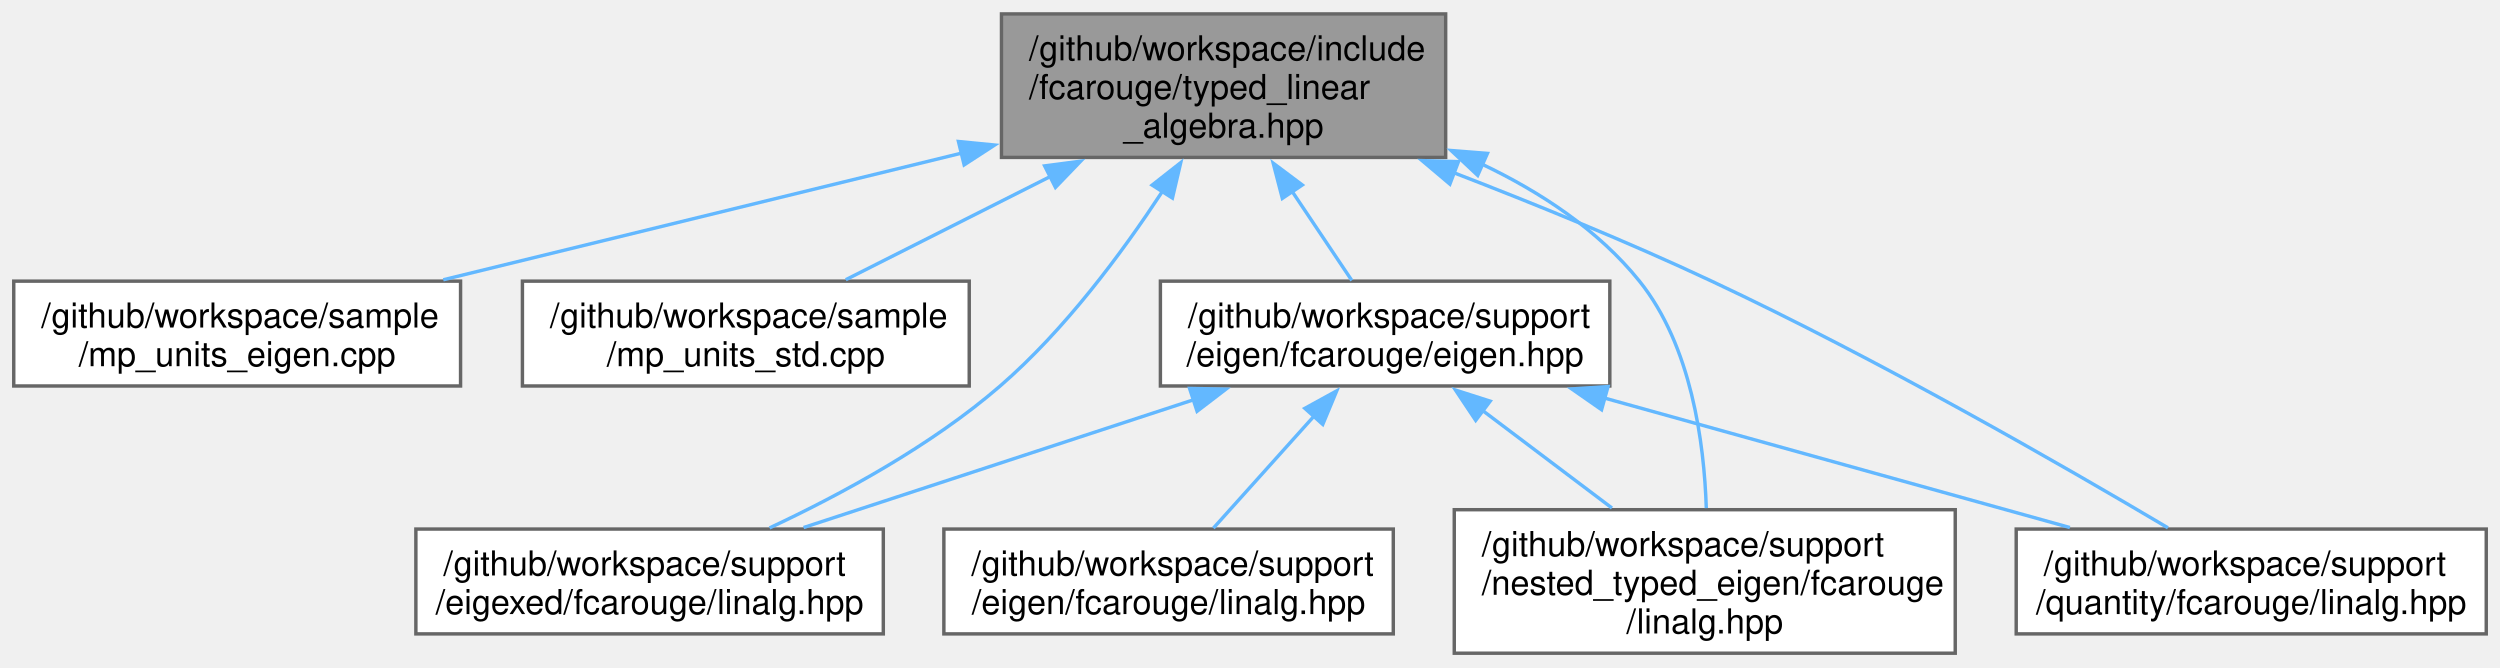
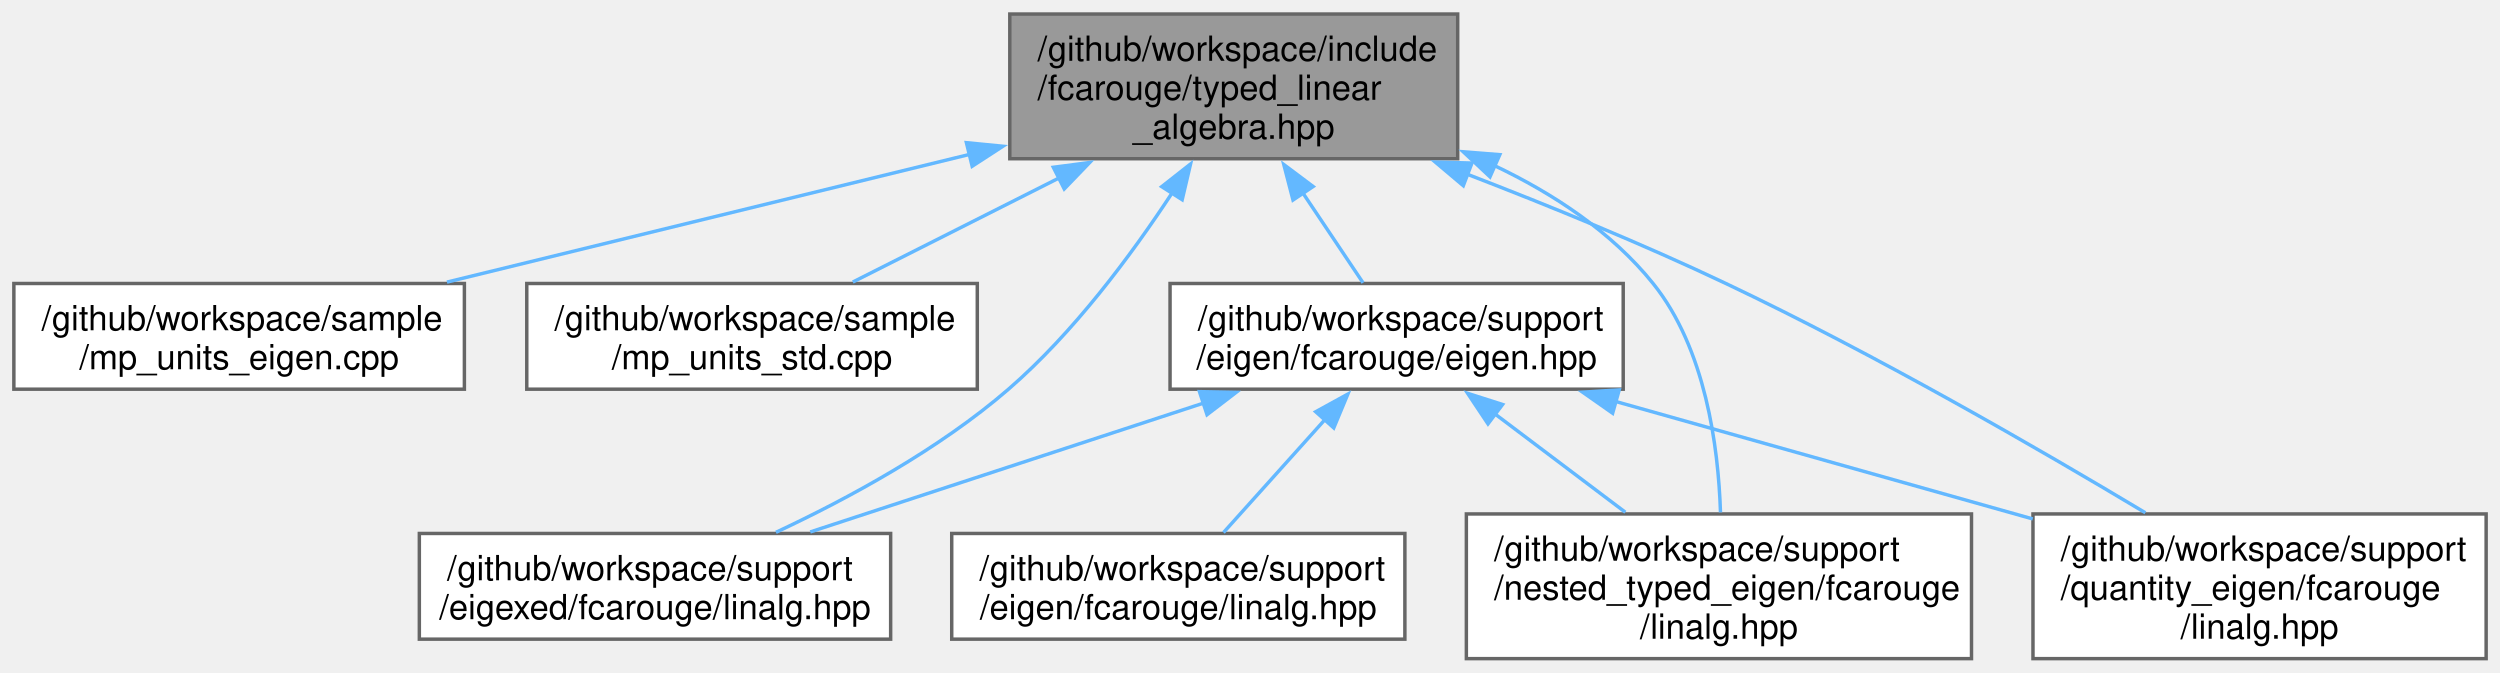
- <svg xmlns="http://www.w3.org/2000/svg" xmlns:xlink="http://www.w3.org/1999/xlink" width="727pt" height="194pt" viewBox="0.00 0.00 727.38 194.00">
+ <svg xmlns="http://www.w3.org/2000/svg" xmlns:xlink="http://www.w3.org/1999/xlink" width="721pt" height="194pt" viewBox="0.00 0.00 721.38 194.00">
  <g id="graph0" class="graph" transform="scale(1 1) rotate(0) translate(4 190)">
    <g id="Node000001" class="node">
      <g id="a_Node000001">
        <a xlink:title="Typed linear algebra implementation.">
          <polygon fill="#999999" stroke="#666666" points="416.62,-186 287.38,-186 287.38,-144.25 416.62,-144.25 416.62,-186" />
          <text text-anchor="start" x="295.38" y="-172.5" font-family="Helvetica,sans-Serif" font-size="10.00">/github/workspace/include</text>
          <text text-anchor="start" x="295.38" y="-161.25" font-family="Helvetica,sans-Serif" font-size="10.00">/fcarouge/typed_linear</text>
          <text text-anchor="middle" x="352" y="-150" font-family="Helvetica,sans-Serif" font-size="10.00">_algebra.hpp</text>
        </a>
      </g>
    </g>
    <g id="Node000002" class="node">
      <g id="a_Node000002">
        <a xlink:href="mp__units__eigen_8cpp.xhtml" target="_top" xlink:title="Unit safe linear algebra with mp-units and Eigen.">
          <polygon fill="white" stroke="#666666" points="130,-108.25 0,-108.25 0,-77.75 130,-77.75 130,-108.25" />
          <text text-anchor="start" x="8" y="-94.75" font-family="Helvetica,sans-Serif" font-size="10.00">/github/workspace/sample</text>
          <text text-anchor="middle" x="65" y="-83.5" font-family="Helvetica,sans-Serif" font-size="10.00">/mp_units_eigen.cpp</text>
        </a>
      </g>
    </g>
    <g id="edge1_Node000001_Node000002" class="edge">
      <g id="a_edge1_Node000001_Node000002">
        <a xlink:title=" ">
          <path fill="none" stroke="#63b8ff" d="M275.78,-145.5C228.57,-133.97 168.8,-119.36 124.97,-108.65" />
          <polygon fill="#63b8ff" stroke="#63b8ff" points="274.86,-148.88 285.4,-147.85 276.52,-142.08 274.86,-148.88" />
        </a>
      </g>
    </g>
    <g id="Node000003" class="node">
      <g id="a_Node000003">
        <a xlink:href="mp__units__std_8cpp.xhtml" target="_top" xlink:title="Unit safe linear algebra with mp-units and Eigen.">
          <polygon fill="white" stroke="#666666" points="278,-108.25 148,-108.25 148,-77.75 278,-77.75 278,-108.25" />
          <text text-anchor="start" x="156" y="-94.75" font-family="Helvetica,sans-Serif" font-size="10.00">/github/workspace/sample</text>
          <text text-anchor="middle" x="213" y="-83.5" font-family="Helvetica,sans-Serif" font-size="10.00">/mp_units_std.cpp</text>
        </a>
      </g>
    </g>
    <g id="edge2_Node000001_Node000003" class="edge">
      <g id="a_edge2_Node000001_Node000003">
        <a xlink:title=" ">
          <path fill="none" stroke="#63b8ff" d="M301.58,-138.69C281.58,-128.6 259.29,-117.36 242.08,-108.67" />
          <polygon fill="#63b8ff" stroke="#63b8ff" points="299.94,-141.78 310.44,-143.16 303.09,-135.53 299.94,-141.78" />
        </a>
      </g>
    </g>
    <g id="Node000004" class="node">
      <g id="a_Node000004">
        <a xlink:href="eigen_8hpp.xhtml" target="_top" xlink:title="Linear algebra facade for Eigen3 third party implementation.">
          <polygon fill="white" stroke="#666666" points="464.38,-108.25 333.62,-108.25 333.62,-77.75 464.38,-77.75 464.38,-108.25" />
          <text text-anchor="start" x="341.62" y="-94.75" font-family="Helvetica,sans-Serif" font-size="10.00">/github/workspace/support</text>
          <text text-anchor="middle" x="399" y="-83.5" font-family="Helvetica,sans-Serif" font-size="10.00">/eigen/fcarouge/eigen.hpp</text>
        </a>
      </g>
    </g>
    <g id="edge3_Node000001_Node000004" class="edge">
      <g id="a_edge3_Node000001_Node000004">
        <a xlink:title=" ">
          <path fill="none" stroke="#63b8ff" d="M371.92,-134.4C377.94,-125.42 384.28,-115.96 389.31,-108.45" />
          <polygon fill="#63b8ff" stroke="#63b8ff" points="369.1,-132.33 366.44,-142.58 374.91,-136.23 369.1,-132.33" />
        </a>
      </g>
    </g>
    <g id="Node000006" class="node">
      <g id="a_Node000006">
        <a xlink:href="eigexed_2fcarouge_2linalg_8hpp.xhtml" target="_top" xlink:title="Scalar type linear algebra with Eigen implementation.">
          <polygon fill="white" stroke="#666666" points="253,-36.12 117,-36.12 117,-5.62 253,-5.62 253,-36.12" />
          <text text-anchor="start" x="125" y="-22.62" font-family="Helvetica,sans-Serif" font-size="10.00">/github/workspace/support</text>
          <text text-anchor="middle" x="185" y="-11.38" font-family="Helvetica,sans-Serif" font-size="10.00">/eigexed/fcarouge/linalg.hpp</text>
        </a>
      </g>
    </g>
    <g id="edge8_Node000001_Node000006" class="edge">
      <g id="a_edge8_Node000001_Node000006">
        <a xlink:title=" ">
          <path fill="none" stroke="#63b8ff" d="M334.17,-134.31C322.39,-116.37 305.71,-93.94 287,-77.75 267,-60.44 240.76,-46.21 219.9,-36.45" />
          <polygon fill="#63b8ff" stroke="#63b8ff" points="331.21,-136.19 339.54,-142.74 337.12,-132.42 331.21,-136.19" />
        </a>
      </g>
    </g>
    <g id="Node000007" class="node">
      <g id="a_Node000007">
        <a xlink:href="nested__typed__eigen_2fcarouge_2linalg_8hpp.xhtml" target="_top" xlink:title="Scalar type nested linear algebra with Eigen implementation.">
          <polygon fill="white" stroke="#666666" points="564.88,-41.75 419.12,-41.75 419.12,0 564.88,0 564.88,-41.75" />
          <text text-anchor="start" x="427.12" y="-28.25" font-family="Helvetica,sans-Serif" font-size="10.00">/github/workspace/support</text>
          <text text-anchor="start" x="427.12" y="-17" font-family="Helvetica,sans-Serif" font-size="10.00">/nested_typed_eigen/fcarouge</text>
          <text text-anchor="middle" x="492" y="-5.75" font-family="Helvetica,sans-Serif" font-size="10.00">/linalg.hpp</text>
        </a>
      </g>
    </g>
    <g id="edge9_Node000001_Node000007" class="edge">
      <g id="a_edge9_Node000001_Node000007">
        <a xlink:title=" ">
          <path fill="none" stroke="#63b8ff" d="M427.01,-142.37C444.28,-134.17 461.06,-123.1 473,-108.25 488.11,-89.47 491.83,-61.23 492.45,-42.21" />
          <polygon fill="#63b8ff" stroke="#63b8ff" points="425.94,-139.02 418.21,-146.26 428.77,-145.42 425.94,-139.02" />
        </a>
      </g>
    </g>
    <g id="Node000008" class="node">
      <g id="a_Node000008">
-         <a xlink:href="quantity_2fcarouge_2linalg_8hpp.xhtml" target="_top" xlink:title="Indexed-based linear algebra with mp-units with Eigen implementations.">
-           <polygon fill="white" stroke="#666666" points="719.38,-36.12 582.62,-36.12 582.62,-5.62 719.38,-5.62 719.38,-36.12" />
-           <text text-anchor="start" x="590.62" y="-22.62" font-family="Helvetica,sans-Serif" font-size="10.00">/github/workspace/support</text>
-           <text text-anchor="middle" x="651" y="-11.38" font-family="Helvetica,sans-Serif" font-size="10.00">/quantity/fcarouge/linalg.hpp</text>
+         <a xlink:href="quantity__eigen_2fcarouge_2linalg_8hpp.xhtml" target="_top" xlink:title="Indexed-based linear algebra with mp-units with Eigen implementations.">
+           <polygon fill="white" stroke="#666666" points="713.38,-41.75 582.62,-41.75 582.62,0 713.38,0 713.38,-41.75" />
+           <text text-anchor="start" x="590.62" y="-28.25" font-family="Helvetica,sans-Serif" font-size="10.00">/github/workspace/support</text>
+           <text text-anchor="start" x="590.62" y="-17" font-family="Helvetica,sans-Serif" font-size="10.00">/quantity_eigen/fcarouge</text>
+           <text text-anchor="middle" x="648" y="-5.75" font-family="Helvetica,sans-Serif" font-size="10.00">/linalg.hpp</text>
        </a>
      </g>
    </g>
    <g id="edge10_Node000001_Node000008" class="edge">
      <g id="a_edge10_Node000001_Node000008">
        <a xlink:title=" ">
-           <path fill="none" stroke="#63b8ff" d="M418.77,-139.88C442.78,-130.63 469.87,-119.58 494,-108.25 542.3,-85.58 596.34,-54.52 626.76,-36.48" />
-           <polygon fill="#63b8ff" stroke="#63b8ff" points="417.85,-136.48 409.75,-143.32 420.34,-143.02 417.85,-136.48" />
+           <path fill="none" stroke="#63b8ff" d="M419.46,-139.74C443.31,-130.56 470.13,-119.58 494,-108.25 536.93,-87.88 584.33,-60.51 615.05,-42.09" />
+           <polygon fill="#63b8ff" stroke="#63b8ff" points="418.24,-136.46 410.14,-143.29 420.73,-143 418.24,-136.46" />
        </a>
      </g>
    </g>
    <g id="Node000005" class="node">
      <g id="a_Node000005">
        <a xlink:href="eigen_2fcarouge_2linalg_8hpp.xhtml" target="_top" xlink:title=" ">
          <polygon fill="white" stroke="#666666" points="401.38,-36.12 270.62,-36.12 270.62,-5.62 401.38,-5.62 401.38,-36.12" />
          <text text-anchor="start" x="278.62" y="-22.62" font-family="Helvetica,sans-Serif" font-size="10.00">/github/workspace/support</text>
          <text text-anchor="middle" x="336" y="-11.38" font-family="Helvetica,sans-Serif" font-size="10.00">/eigen/fcarouge/linalg.hpp</text>
        </a>
      </g>
    </g>
    <g id="edge4_Node000004_Node000005" class="edge">
      <g id="a_edge4_Node000004_Node000005">
        <a xlink:title=" ">
          <path fill="none" stroke="#63b8ff" d="M378.3,-68.96C368.66,-58.23 357.48,-45.78 349.04,-36.39" />
          <polygon fill="#63b8ff" stroke="#63b8ff" points="375.65,-71.24 384.93,-76.34 380.86,-66.57 375.65,-71.24" />
        </a>
      </g>
    </g>
    <g id="edge5_Node000004_Node000006" class="edge">
      <g id="a_edge5_Node000004_Node000006">
        <a xlink:title=" ">
          <path fill="none" stroke="#63b8ff" d="M343.5,-73.81C308.13,-62.22 262.89,-47.4 229.8,-36.56" />
          <polygon fill="#63b8ff" stroke="#63b8ff" points="342.11,-77.04 352.7,-76.83 344.29,-70.39 342.11,-77.04" />
        </a>
      </g>
    </g>
    <g id="edge6_Node000004_Node000007" class="edge">
      <g id="a_edge6_Node000004_Node000007">
        <a xlink:title=" ">
          <path fill="none" stroke="#63b8ff" d="M427.38,-70.6C439.34,-61.58 453.19,-51.14 465,-42.24" />
          <polygon fill="#63b8ff" stroke="#63b8ff" points="425.36,-67.74 419.48,-76.56 429.57,-73.33 425.36,-67.74" />
        </a>
      </g>
    </g>
    <g id="edge7_Node000004_Node000008" class="edge">
      <g id="a_edge7_Node000004_Node000008">
        <a xlink:title=" ">
-           <path fill="none" stroke="#63b8ff" d="M462.74,-74.26C504.63,-62.61 558.78,-47.54 598.24,-36.56" />
-           <polygon fill="#63b8ff" stroke="#63b8ff" points="461.98,-70.84 453.29,-76.89 463.86,-77.58 461.98,-70.84" />
+           <path fill="none" stroke="#63b8ff" d="M461.82,-74.31C498.69,-63.92 545.23,-50.82 582.55,-40.31" />
+           <polygon fill="#63b8ff" stroke="#63b8ff" points="461.33,-70.81 452.66,-76.89 463.23,-77.55 461.33,-70.81" />
        </a>
      </g>
    </g>
  </g>
</svg>
